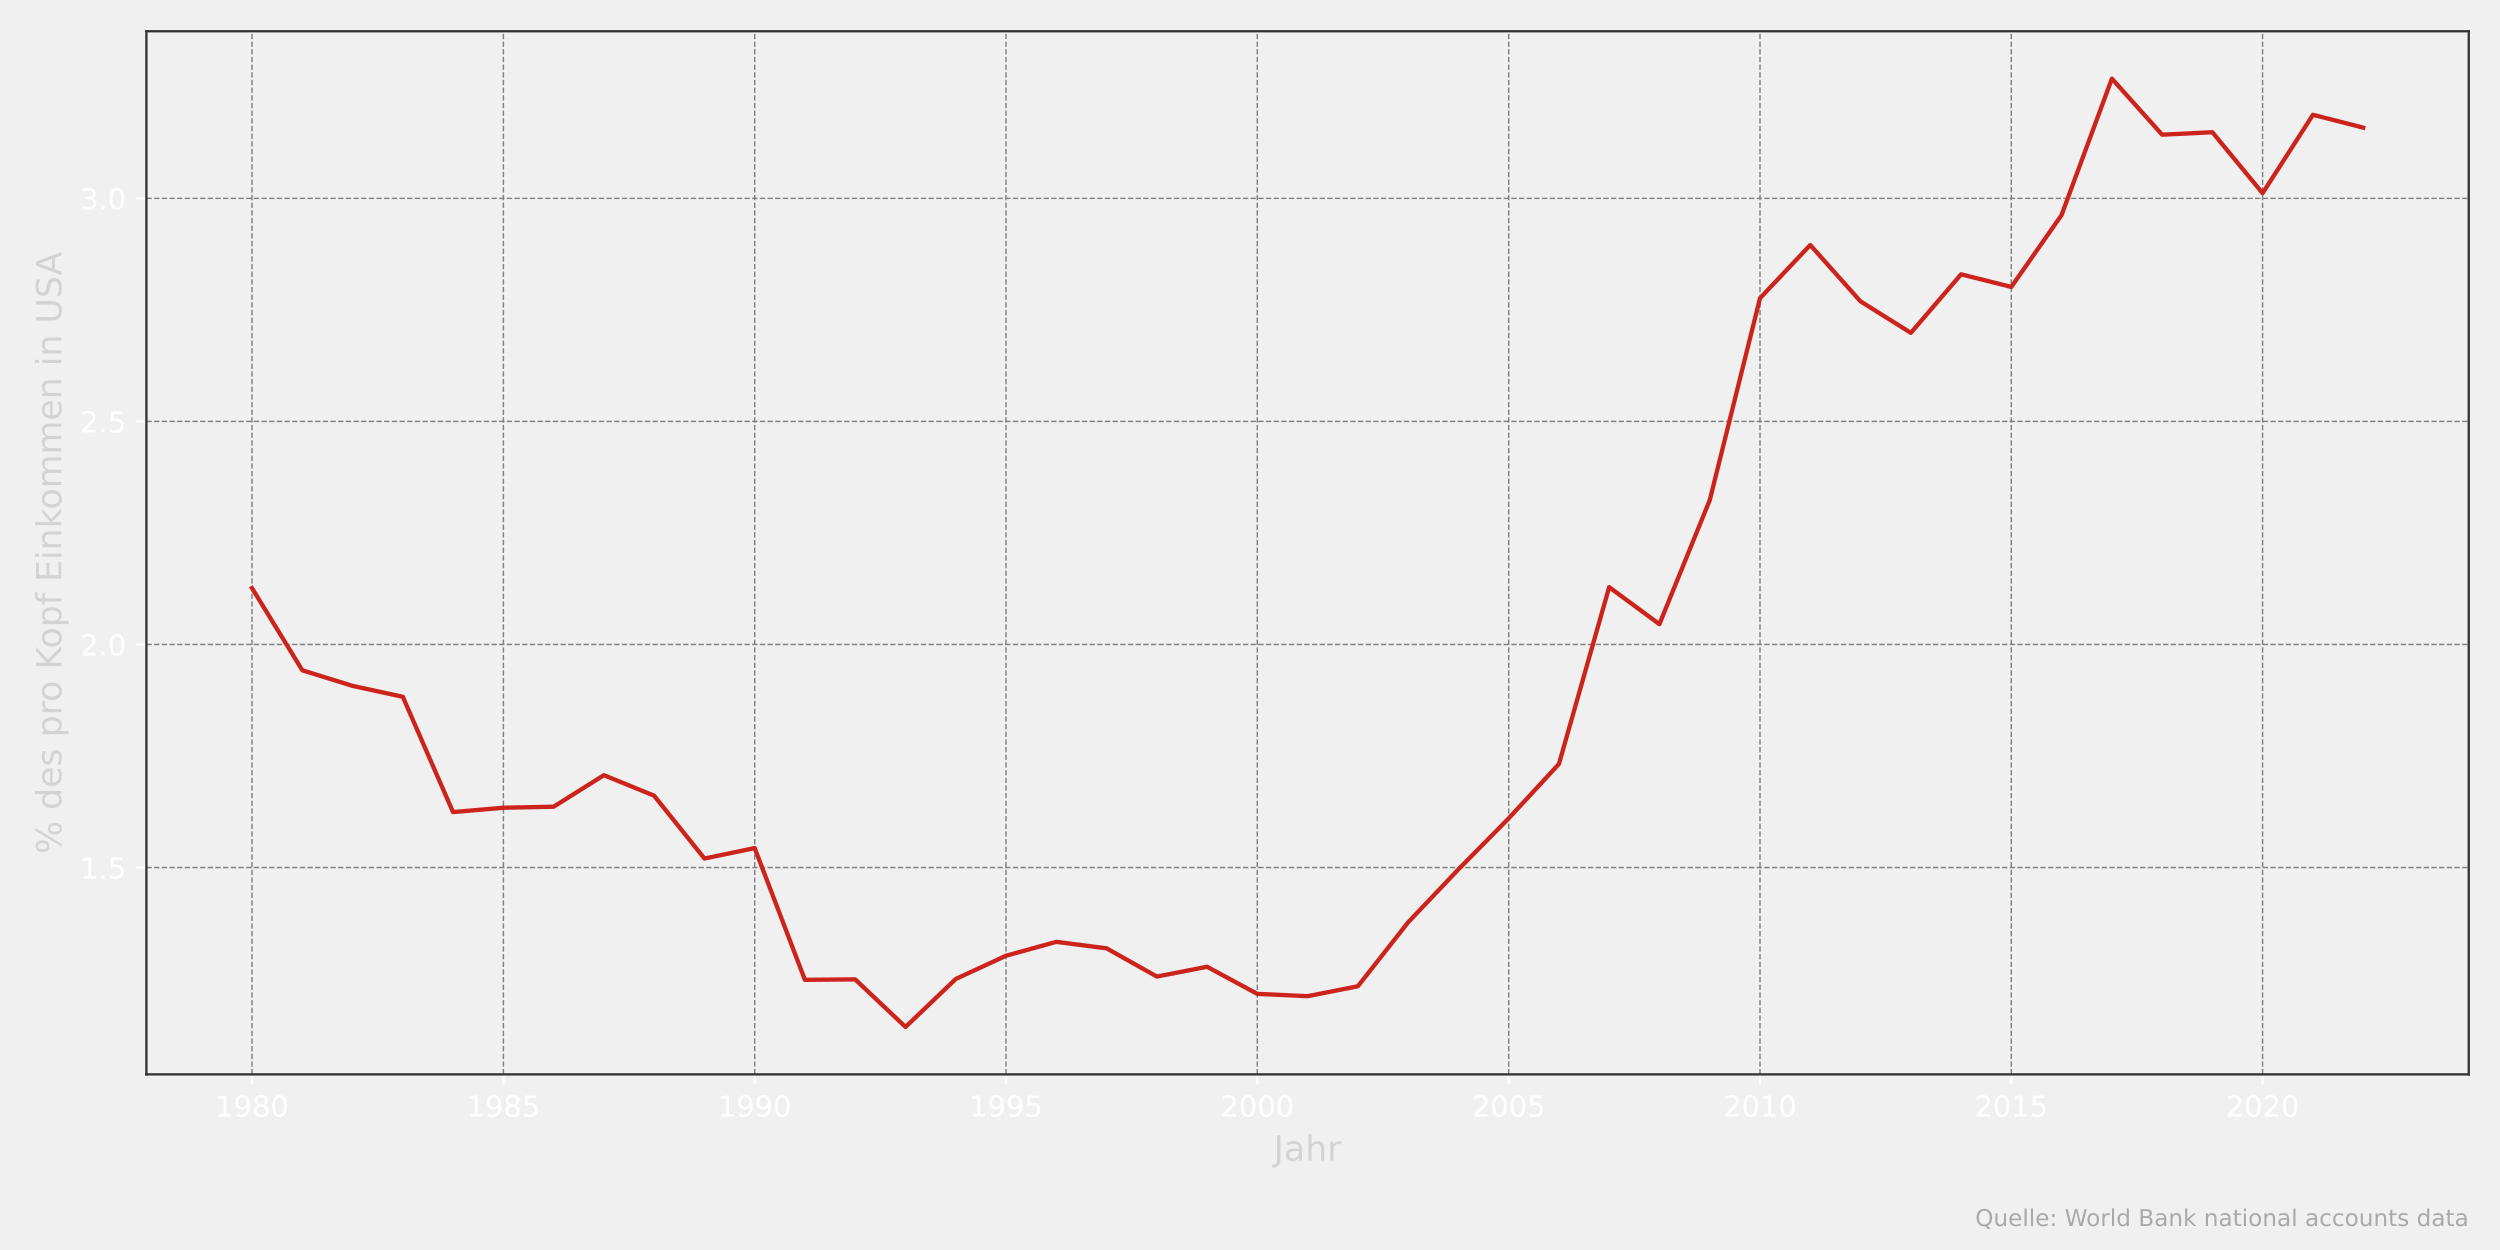
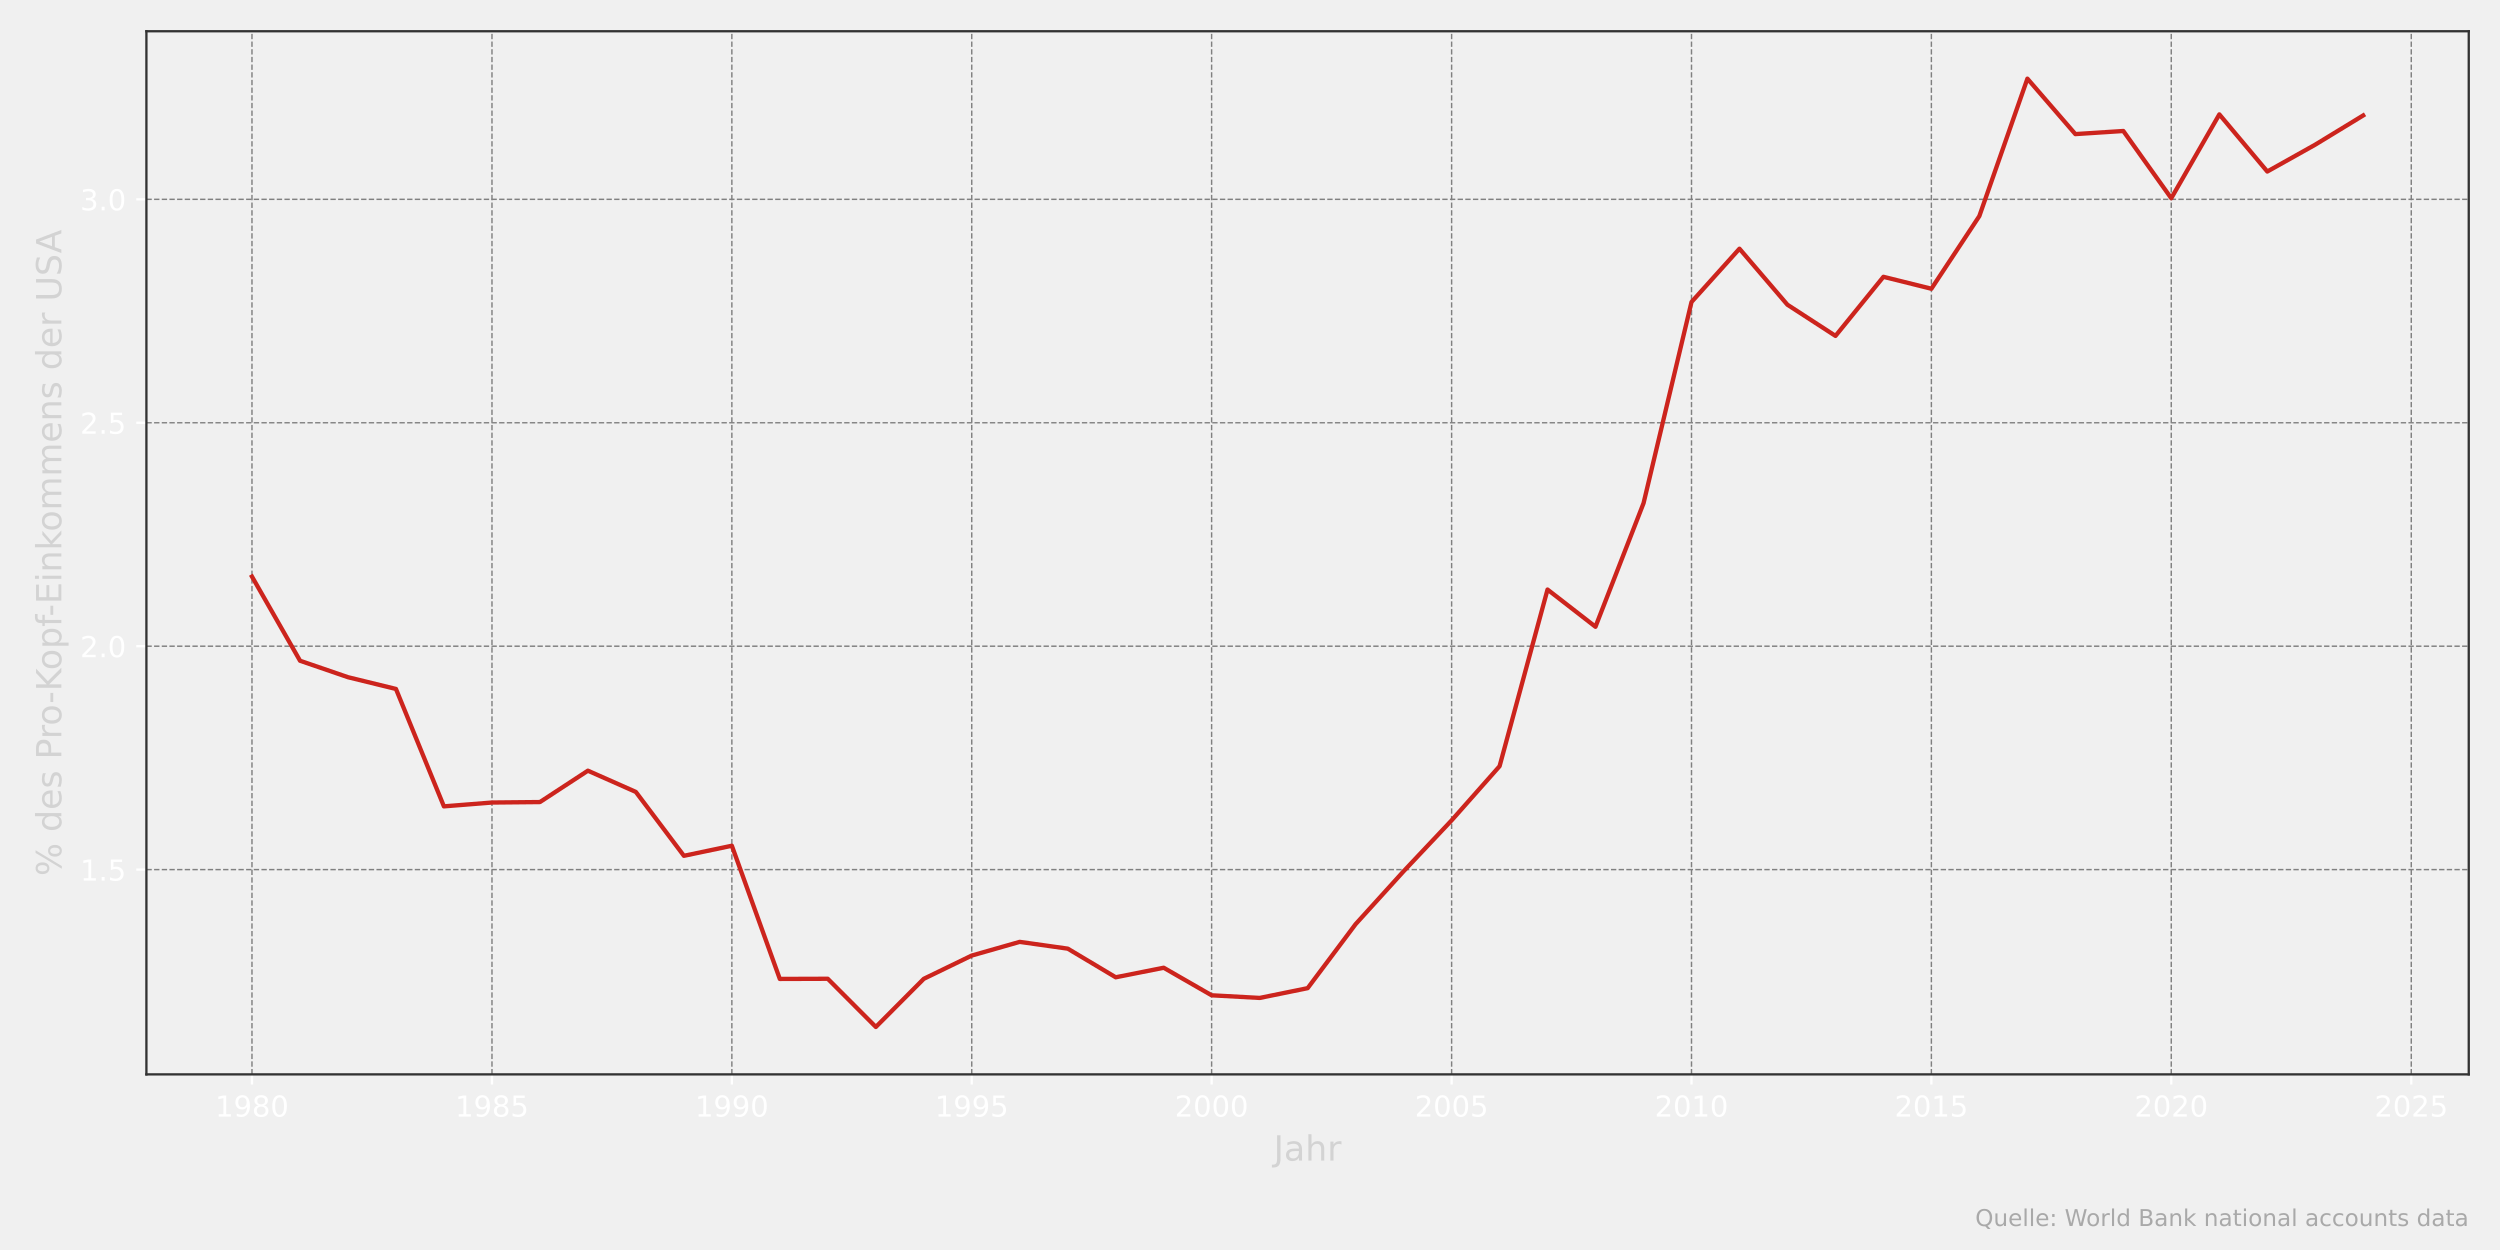
<svg xmlns="http://www.w3.org/2000/svg" xmlns:xlink="http://www.w3.org/1999/xlink" width="864pt" height="432pt" viewBox="0 0 864 432" version="1.1">
  <defs>
    <style type="text/css">*{stroke-linejoin: round; stroke-linecap: butt}</style>
  </defs>
  <g id="figure_1">
    <g id="patch_1">
      <path d="M 0 432  L 864 432  L 864 0  L 0 0  L 0 432  z " style="fill: none" />
    </g>
    <g id="axes_1">
      <g id="patch_2">
        <path d="M 50.6 371.304  L 853.2 371.304  L 853.2 10.8  L 50.6 10.8  L 50.6 371.304  z " style="fill: none" />
      </g>
      <g id="matplotlib.axis_1">
        <g id="xtick_1">
          <g id="line2d_1">
-             <path d="M 87.082 371.304  L 87.082 10.8  " clip-path="url(#p77d472eb0c)" style="fill: none; stroke-dasharray: 1.85,0.8; stroke-dashoffset: 0; stroke: #808080; stroke-width: 0.5" />
+             <path d="M 87.082 371.304  L 87.082 10.8  " clip-path="url(#p03e4d6e747)" style="fill: none; stroke-dasharray: 1.85,0.8; stroke-dashoffset: 0; stroke: #808080; stroke-width: 0.5" />
          </g>
          <g id="line2d_2">
            <defs>
-               <path id="m24623e777d" d="M 0 0  L 0 3.5  " style="stroke: #ffffff; stroke-width: 0.8" />
+               <path id="mf14f3e3363" d="M 0 0  L 0 3.5  " style="stroke: #ffffff; stroke-width: 0.8" />
            </defs>
            <g>
-               <use xlink:href="#m24623e777d" x="87.082" y="371.304" style="fill: #ffffff; stroke: #ffffff; stroke-width: 0.8" />
+               <use xlink:href="#mf14f3e3363" x="87.082" y="371.304" style="fill: #ffffff; stroke: #ffffff; stroke-width: 0.8" />
            </g>
          </g>
          <g id="text_1">
            <g style="fill: #ffffff" transform="translate(74.35682 385.9024) scale(0.1 -0.1)">
              <defs>
                <path id="DejaVuSans-31" d="M 794 531  L 1825 531  L 1825 4091  L 703 3866  L 703 4441  L 1819 4666  L 2450 4666  L 2450 531  L 3481 531  L 3481 0  L 794 0  L 794 531  z " transform="scale(0.015625)" />
                <path id="DejaVuSans-39" d="M 703 97  L 703 672  Q 941 559 1184 500  Q 1428 441 1663 441  Q 2288 441 2617 861  Q 2947 1281 2994 2138  Q 2813 1869 2534 1725  Q 2256 1581 1919 1581  Q 1219 1581 811 2004  Q 403 2428 403 3163  Q 403 3881 828 4315  Q 1253 4750 1959 4750  Q 2769 4750 3195 4129  Q 3622 3509 3622 2328  Q 3622 1225 3098 567  Q 2575 -91 1691 -91  Q 1453 -91 1209 -44  Q 966 3 703 97  z M 1959 2075  Q 2384 2075 2632 2365  Q 2881 2656 2881 3163  Q 2881 3666 2632 3958  Q 2384 4250 1959 4250  Q 1534 4250 1286 3958  Q 1038 3666 1038 3163  Q 1038 2656 1286 2365  Q 1534 2075 1959 2075  z " transform="scale(0.015625)" />
                <path id="DejaVuSans-38" d="M 2034 2216  Q 1584 2216 1326 1975  Q 1069 1734 1069 1313  Q 1069 891 1326 650  Q 1584 409 2034 409  Q 2484 409 2743 651  Q 3003 894 3003 1313  Q 3003 1734 2745 1975  Q 2488 2216 2034 2216  z M 1403 2484  Q 997 2584 770 2862  Q 544 3141 544 3541  Q 544 4100 942 4425  Q 1341 4750 2034 4750  Q 2731 4750 3128 4425  Q 3525 4100 3525 3541  Q 3525 3141 3298 2862  Q 3072 2584 2669 2484  Q 3125 2378 3379 2068  Q 3634 1759 3634 1313  Q 3634 634 3220 271  Q 2806 -91 2034 -91  Q 1263 -91 848 271  Q 434 634 434 1313  Q 434 1759 690 2068  Q 947 2378 1403 2484  z M 1172 3481  Q 1172 3119 1398 2916  Q 1625 2713 2034 2713  Q 2441 2713 2670 2916  Q 2900 3119 2900 3481  Q 2900 3844 2670 4047  Q 2441 4250 2034 4250  Q 1625 4250 1398 4047  Q 1172 3844 1172 3481  z " transform="scale(0.015625)" />
                <path id="DejaVuSans-30" d="M 2034 4250  Q 1547 4250 1301 3770  Q 1056 3291 1056 2328  Q 1056 1369 1301 889  Q 1547 409 2034 409  Q 2525 409 2770 889  Q 3016 1369 3016 2328  Q 3016 3291 2770 3770  Q 2525 4250 2034 4250  z M 2034 4750  Q 2819 4750 3233 4129  Q 3647 3509 3647 2328  Q 3647 1150 3233 529  Q 2819 -91 2034 -91  Q 1250 -91 836 529  Q 422 1150 422 2328  Q 422 3509 836 4129  Q 1250 4750 2034 4750  z " transform="scale(0.015625)" />
              </defs>
              <use xlink:href="#DejaVuSans-31" />
              <use xlink:href="#DejaVuSans-39" x="63.623" />
              <use xlink:href="#DejaVuSans-38" x="127.246" />
              <use xlink:href="#DejaVuSans-30" x="190.869" />
            </g>
          </g>
        </g>
        <g id="xtick_2">
          <g id="line2d_3">
-             <path d="M 173.976 371.304  L 173.976 10.8  " clip-path="url(#p77d472eb0c)" style="fill: none; stroke-dasharray: 1.85,0.8; stroke-dashoffset: 0; stroke: #808080; stroke-width: 0.5" />
+             <path d="M 170.029 371.304  L 170.029 10.8  " clip-path="url(#p03e4d6e747)" style="fill: none; stroke-dasharray: 1.85,0.8; stroke-dashoffset: 0; stroke: #808080; stroke-width: 0.5" />
          </g>
          <g id="line2d_4">
            <g>
-               <use xlink:href="#m24623e777d" x="173.976" y="371.304" style="fill: #ffffff; stroke: #ffffff; stroke-width: 0.8" />
+               <use xlink:href="#mf14f3e3363" x="170.029" y="371.304" style="fill: #ffffff; stroke: #ffffff; stroke-width: 0.8" />
            </g>
          </g>
          <g id="text_2">
-             <g style="fill: #ffffff" transform="translate(161.2511 385.9024) scale(0.1 -0.1)">
+             <g style="fill: #ffffff" transform="translate(157.3041 385.9024) scale(0.1 -0.1)">
              <defs>
                <path id="DejaVuSans-35" d="M 691 4666  L 3169 4666  L 3169 4134  L 1269 4134  L 1269 2991  Q 1406 3038 1543 3061  Q 1681 3084 1819 3084  Q 2600 3084 3056 2656  Q 3513 2228 3513 1497  Q 3513 744 3044 326  Q 2575 -91 1722 -91  Q 1428 -91 1123 -41  Q 819 9 494 109  L 494 744  Q 775 591 1075 516  Q 1375 441 1709 441  Q 2250 441 2565 725  Q 2881 1009 2881 1497  Q 2881 1984 2565 2268  Q 2250 2553 1709 2553  Q 1456 2553 1204 2497  Q 953 2441 691 2322  L 691 4666  z " transform="scale(0.015625)" />
              </defs>
              <use xlink:href="#DejaVuSans-31" />
              <use xlink:href="#DejaVuSans-39" x="63.623" />
              <use xlink:href="#DejaVuSans-38" x="127.246" />
              <use xlink:href="#DejaVuSans-35" x="190.869" />
            </g>
          </g>
        </g>
        <g id="xtick_3">
          <g id="line2d_5">
-             <path d="M 260.823 371.304  L 260.823 10.8  " clip-path="url(#p77d472eb0c)" style="fill: none; stroke-dasharray: 1.85,0.8; stroke-dashoffset: 0; stroke: #808080; stroke-width: 0.5" />
+             <path d="M 252.931 371.304  L 252.931 10.8  " clip-path="url(#p03e4d6e747)" style="fill: none; stroke-dasharray: 1.85,0.8; stroke-dashoffset: 0; stroke: #808080; stroke-width: 0.5" />
          </g>
          <g id="line2d_6">
            <g>
-               <use xlink:href="#m24623e777d" x="260.823" y="371.304" style="fill: #ffffff; stroke: #ffffff; stroke-width: 0.8" />
+               <use xlink:href="#mf14f3e3363" x="252.931" y="371.304" style="fill: #ffffff; stroke: #ffffff; stroke-width: 0.8" />
            </g>
          </g>
          <g id="text_3">
-             <g style="fill: #ffffff" transform="translate(248.0979 385.9024) scale(0.1 -0.1)">
+             <g style="fill: #ffffff" transform="translate(240.206 385.9024) scale(0.1 -0.1)">
              <use xlink:href="#DejaVuSans-31" />
              <use xlink:href="#DejaVuSans-39" x="63.623" />
              <use xlink:href="#DejaVuSans-39" x="127.246" />
              <use xlink:href="#DejaVuSans-30" x="190.869" />
            </g>
          </g>
        </g>
        <g id="xtick_4">
          <g id="line2d_7">
-             <path d="M 347.67 371.304  L 347.67 10.8  " clip-path="url(#p77d472eb0c)" style="fill: none; stroke-dasharray: 1.85,0.8; stroke-dashoffset: 0; stroke: #808080; stroke-width: 0.5" />
+             <path d="M 335.833 371.304  L 335.833 10.8  " clip-path="url(#p03e4d6e747)" style="fill: none; stroke-dasharray: 1.85,0.8; stroke-dashoffset: 0; stroke: #808080; stroke-width: 0.5" />
          </g>
          <g id="line2d_8">
            <g>
-               <use xlink:href="#m24623e777d" x="347.67" y="371.304" style="fill: #ffffff; stroke: #ffffff; stroke-width: 0.8" />
+               <use xlink:href="#mf14f3e3363" x="335.833" y="371.304" style="fill: #ffffff; stroke: #ffffff; stroke-width: 0.8" />
            </g>
          </g>
          <g id="text_4">
-             <g style="fill: #ffffff" transform="translate(334.9446 385.9024) scale(0.1 -0.1)">
+             <g style="fill: #ffffff" transform="translate(323.1078 385.9024) scale(0.1 -0.1)">
              <use xlink:href="#DejaVuSans-31" />
              <use xlink:href="#DejaVuSans-39" x="63.623" />
              <use xlink:href="#DejaVuSans-39" x="127.246" />
              <use xlink:href="#DejaVuSans-35" x="190.869" />
            </g>
          </g>
        </g>
        <g id="xtick_5">
          <g id="line2d_9">
-             <path d="M 434.516 371.304  L 434.516 10.8  " clip-path="url(#p77d472eb0c)" style="fill: none; stroke-dasharray: 1.85,0.8; stroke-dashoffset: 0; stroke: #808080; stroke-width: 0.5" />
+             <path d="M 418.735 371.304  L 418.735 10.8  " clip-path="url(#p03e4d6e747)" style="fill: none; stroke-dasharray: 1.85,0.8; stroke-dashoffset: 0; stroke: #808080; stroke-width: 0.5" />
          </g>
          <g id="line2d_10">
            <g>
-               <use xlink:href="#m24623e777d" x="434.516" y="371.304" style="fill: #ffffff; stroke: #ffffff; stroke-width: 0.8" />
+               <use xlink:href="#mf14f3e3363" x="418.735" y="371.304" style="fill: #ffffff; stroke: #ffffff; stroke-width: 0.8" />
            </g>
          </g>
          <g id="text_5">
-             <g style="fill: #ffffff" transform="translate(421.7914 385.9024) scale(0.1 -0.1)">
+             <g style="fill: #ffffff" transform="translate(406.0097 385.9024) scale(0.1 -0.1)">
              <defs>
                <path id="DejaVuSans-32" d="M 1228 531  L 3431 531  L 3431 0  L 469 0  L 469 531  Q 828 903 1448 1529  Q 2069 2156 2228 2338  Q 2531 2678 2651 2914  Q 2772 3150 2772 3378  Q 2772 3750 2511 3984  Q 2250 4219 1831 4219  Q 1534 4219 1204 4116  Q 875 4013 500 3803  L 500 4441  Q 881 4594 1212 4672  Q 1544 4750 1819 4750  Q 2544 4750 2975 4387  Q 3406 4025 3406 3419  Q 3406 3131 3298 2873  Q 3191 2616 2906 2266  Q 2828 2175 2409 1742  Q 1991 1309 1228 531  z " transform="scale(0.015625)" />
              </defs>
              <use xlink:href="#DejaVuSans-32" />
              <use xlink:href="#DejaVuSans-30" x="63.623" />
              <use xlink:href="#DejaVuSans-30" x="127.246" />
              <use xlink:href="#DejaVuSans-30" x="190.869" />
            </g>
          </g>
        </g>
        <g id="xtick_6">
          <g id="line2d_11">
-             <path d="M 521.411 371.304  L 521.411 10.8  " clip-path="url(#p77d472eb0c)" style="fill: none; stroke-dasharray: 1.85,0.8; stroke-dashoffset: 0; stroke: #808080; stroke-width: 0.5" />
+             <path d="M 501.682 371.304  L 501.682 10.8  " clip-path="url(#p03e4d6e747)" style="fill: none; stroke-dasharray: 1.85,0.8; stroke-dashoffset: 0; stroke: #808080; stroke-width: 0.5" />
          </g>
          <g id="line2d_12">
            <g>
-               <use xlink:href="#m24623e777d" x="521.411" y="371.304" style="fill: #ffffff; stroke: #ffffff; stroke-width: 0.8" />
+               <use xlink:href="#mf14f3e3363" x="501.682" y="371.304" style="fill: #ffffff; stroke: #ffffff; stroke-width: 0.8" />
            </g>
          </g>
          <g id="text_6">
-             <g style="fill: #ffffff" transform="translate(508.6857 385.9024) scale(0.1 -0.1)">
+             <g style="fill: #ffffff" transform="translate(488.957 385.9024) scale(0.1 -0.1)">
              <use xlink:href="#DejaVuSans-32" />
              <use xlink:href="#DejaVuSans-30" x="63.623" />
              <use xlink:href="#DejaVuSans-30" x="127.246" />
              <use xlink:href="#DejaVuSans-35" x="190.869" />
            </g>
          </g>
        </g>
        <g id="xtick_7">
          <g id="line2d_13">
-             <path d="M 608.257 371.304  L 608.257 10.8  " clip-path="url(#p77d472eb0c)" style="fill: none; stroke-dasharray: 1.85,0.8; stroke-dashoffset: 0; stroke: #808080; stroke-width: 0.5" />
+             <path d="M 584.584 371.304  L 584.584 10.8  " clip-path="url(#p03e4d6e747)" style="fill: none; stroke-dasharray: 1.85,0.8; stroke-dashoffset: 0; stroke: #808080; stroke-width: 0.5" />
          </g>
          <g id="line2d_14">
            <g>
-               <use xlink:href="#m24623e777d" x="608.257" y="371.304" style="fill: #ffffff; stroke: #ffffff; stroke-width: 0.8" />
+               <use xlink:href="#mf14f3e3363" x="584.584" y="371.304" style="fill: #ffffff; stroke: #ffffff; stroke-width: 0.8" />
            </g>
          </g>
          <g id="text_7">
-             <g style="fill: #ffffff" transform="translate(595.5324 385.9024) scale(0.1 -0.1)">
+             <g style="fill: #ffffff" transform="translate(571.8589 385.9024) scale(0.1 -0.1)">
              <use xlink:href="#DejaVuSans-32" />
              <use xlink:href="#DejaVuSans-30" x="63.623" />
              <use xlink:href="#DejaVuSans-31" x="127.246" />
              <use xlink:href="#DejaVuSans-30" x="190.869" />
            </g>
          </g>
        </g>
        <g id="xtick_8">
          <g id="line2d_15">
-             <path d="M 695.104 371.304  L 695.104 10.8  " clip-path="url(#p77d472eb0c)" style="fill: none; stroke-dasharray: 1.85,0.8; stroke-dashoffset: 0; stroke: #808080; stroke-width: 0.5" />
+             <path d="M 667.486 371.304  L 667.486 10.8  " clip-path="url(#p03e4d6e747)" style="fill: none; stroke-dasharray: 1.85,0.8; stroke-dashoffset: 0; stroke: #808080; stroke-width: 0.5" />
          </g>
          <g id="line2d_16">
            <g>
-               <use xlink:href="#m24623e777d" x="695.104" y="371.304" style="fill: #ffffff; stroke: #ffffff; stroke-width: 0.8" />
+               <use xlink:href="#mf14f3e3363" x="667.486" y="371.304" style="fill: #ffffff; stroke: #ffffff; stroke-width: 0.8" />
            </g>
          </g>
          <g id="text_8">
-             <g style="fill: #ffffff" transform="translate(682.3792 385.9024) scale(0.1 -0.1)">
+             <g style="fill: #ffffff" transform="translate(654.7607 385.9024) scale(0.1 -0.1)">
              <use xlink:href="#DejaVuSans-32" />
              <use xlink:href="#DejaVuSans-30" x="63.623" />
              <use xlink:href="#DejaVuSans-31" x="127.246" />
              <use xlink:href="#DejaVuSans-35" x="190.869" />
            </g>
          </g>
        </g>
        <g id="xtick_9">
          <g id="line2d_17">
-             <path d="M 781.951 371.304  L 781.951 10.8  " clip-path="url(#p77d472eb0c)" style="fill: none; stroke-dasharray: 1.85,0.8; stroke-dashoffset: 0; stroke: #808080; stroke-width: 0.5" />
+             <path d="M 750.388 371.304  L 750.388 10.8  " clip-path="url(#p03e4d6e747)" style="fill: none; stroke-dasharray: 1.85,0.8; stroke-dashoffset: 0; stroke: #808080; stroke-width: 0.5" />
          </g>
          <g id="line2d_18">
            <g>
-               <use xlink:href="#m24623e777d" x="781.951" y="371.304" style="fill: #ffffff; stroke: #ffffff; stroke-width: 0.8" />
+               <use xlink:href="#mf14f3e3363" x="750.388" y="371.304" style="fill: #ffffff; stroke: #ffffff; stroke-width: 0.8" />
            </g>
          </g>
          <g id="text_9">
-             <g style="fill: #ffffff" transform="translate(769.2259 385.9024) scale(0.1 -0.1)">
+             <g style="fill: #ffffff" transform="translate(737.6626 385.9024) scale(0.1 -0.1)">
              <use xlink:href="#DejaVuSans-32" />
              <use xlink:href="#DejaVuSans-30" x="63.623" />
              <use xlink:href="#DejaVuSans-32" x="127.246" />
              <use xlink:href="#DejaVuSans-30" x="190.869" />
            </g>
          </g>
        </g>
-         <g id="text_10">
+         <g id="xtick_10">
+           <g id="line2d_19">
+             <path d="M 833.335 371.304  L 833.335 10.8  " clip-path="url(#p03e4d6e747)" style="fill: none; stroke-dasharray: 1.85,0.8; stroke-dashoffset: 0; stroke: #808080; stroke-width: 0.5" />
+           </g>
+           <g id="line2d_20">
+             <g>
+               <use xlink:href="#mf14f3e3363" x="833.335" y="371.304" style="fill: #ffffff; stroke: #ffffff; stroke-width: 0.8" />
+             </g>
+           </g>
+           <g id="text_10">
+             <g style="fill: #ffffff" transform="translate(820.6099 385.9024) scale(0.1 -0.1)">
+               <use xlink:href="#DejaVuSans-32" />
+               <use xlink:href="#DejaVuSans-30" x="63.623" />
+               <use xlink:href="#DejaVuSans-32" x="127.246" />
+               <use xlink:href="#DejaVuSans-35" x="190.869" />
+             </g>
+           </g>
+         </g>
+         <g id="text_11">
          <g style="fill: #d3d3d3" transform="translate(440.1841 401.1003) scale(0.12 -0.12)">
            <defs>
              <path id="DejaVuSans-4a" d="M 628 4666  L 1259 4666  L 1259 325  Q 1259 -519 939 -900  Q 619 -1281 -91 -1281  L -331 -1281  L -331 -750  L -134 -750  Q 284 -750 456 -515  Q 628 -281 628 325  L 628 4666  z " transform="scale(0.015625)" />
              <path id="DejaVuSans-61" d="M 2194 1759  Q 1497 1759 1228 1600  Q 959 1441 959 1056  Q 959 750 1161 570  Q 1363 391 1709 391  Q 2188 391 2477 730  Q 2766 1069 2766 1631  L 2766 1759  L 2194 1759  z M 3341 1997  L 3341 0  L 2766 0  L 2766 531  Q 2569 213 2275 61  Q 1981 -91 1556 -91  Q 1019 -91 701 211  Q 384 513 384 1019  Q 384 1609 779 1909  Q 1175 2209 1959 2209  L 2766 2209  L 2766 2266  Q 2766 2663 2505 2880  Q 2244 3097 1772 3097  Q 1472 3097 1187 3025  Q 903 2953 641 2809  L 641 3341  Q 956 3463 1253 3523  Q 1550 3584 1831 3584  Q 2591 3584 2966 3190  Q 3341 2797 3341 1997  z " transform="scale(0.015625)" />
              <path id="DejaVuSans-68" d="M 3513 2113  L 3513 0  L 2938 0  L 2938 2094  Q 2938 2591 2744 2837  Q 2550 3084 2163 3084  Q 1697 3084 1428 2787  Q 1159 2491 1159 1978  L 1159 0  L 581 0  L 581 4863  L 1159 4863  L 1159 2956  Q 1366 3272 1645 3428  Q 1925 3584 2291 3584  Q 2894 3584 3203 3211  Q 3513 2838 3513 2113  z " transform="scale(0.015625)" />
              <path id="DejaVuSans-72" d="M 2631 2963  Q 2534 3019 2420 3045  Q 2306 3072 2169 3072  Q 1681 3072 1420 2755  Q 1159 2438 1159 1844  L 1159 0  L 581 0  L 581 3500  L 1159 3500  L 1159 2956  Q 1341 3275 1631 3429  Q 1922 3584 2338 3584  Q 2397 3584 2469 3576  Q 2541 3569 2628 3553  L 2631 2963  z " transform="scale(0.015625)" />
            </defs>
            <use xlink:href="#DejaVuSans-4a" />
            <use xlink:href="#DejaVuSans-61" x="29.492" />
            <use xlink:href="#DejaVuSans-68" x="90.771" />
            <use xlink:href="#DejaVuSans-72" x="154.15" />
          </g>
        </g>
      </g>
      <g id="matplotlib.axis_2">
        <g id="ytick_1">
-           <g id="line2d_19">
-             <path d="M 50.6 299.815  L 853.2 299.815  " clip-path="url(#p77d472eb0c)" style="fill: none; stroke-dasharray: 1.85,0.8; stroke-dashoffset: 0; stroke: #808080; stroke-width: 0.5" />
-           </g>
-           <g id="line2d_20">
+           <g id="line2d_21">
+             <path d="M 50.6 300.534  L 853.2 300.534  " clip-path="url(#p03e4d6e747)" style="fill: none; stroke-dasharray: 1.85,0.8; stroke-dashoffset: 0; stroke: #808080; stroke-width: 0.5" />
+           </g>
+           <g id="line2d_22">
            <defs>
-               <path id="m135a1ad48e" d="M 0 0  L -3.5 0  " style="stroke: #ffffff; stroke-width: 0.8" />
+               <path id="m834d2ebf2c" d="M 0 0  L -3.5 0  " style="stroke: #ffffff; stroke-width: 0.8" />
            </defs>
            <g>
-               <use xlink:href="#m135a1ad48e" x="50.6" y="299.815" style="fill: #ffffff; stroke: #ffffff; stroke-width: 0.8" />
-             </g>
-           </g>
-           <g id="text_11">
-             <g style="fill: #ffffff" transform="translate(27.69687 303.6143) scale(0.1 -0.1)">
+               <use xlink:href="#m834d2ebf2c" x="50.6" y="300.534" style="fill: #ffffff; stroke: #ffffff; stroke-width: 0.8" />
+             </g>
+           </g>
+           <g id="text_12">
+             <g style="fill: #ffffff" transform="translate(27.69687 304.3337) scale(0.1 -0.1)">
              <defs>
                <path id="DejaVuSans-2e" d="M 684 794  L 1344 794  L 1344 0  L 684 0  L 684 794  z " transform="scale(0.015625)" />
              </defs>
              <use xlink:href="#DejaVuSans-31" />
              <use xlink:href="#DejaVuSans-2e" x="63.623" />
              <use xlink:href="#DejaVuSans-35" x="95.41" />
            </g>
          </g>
        </g>
        <g id="ytick_2">
-           <g id="line2d_21">
-             <path d="M 50.6 222.728  L 853.2 222.728  " clip-path="url(#p77d472eb0c)" style="fill: none; stroke-dasharray: 1.85,0.8; stroke-dashoffset: 0; stroke: #808080; stroke-width: 0.5" />
-           </g>
-           <g id="line2d_22">
-             <g>
-               <use xlink:href="#m135a1ad48e" x="50.6" y="222.728" style="fill: #ffffff; stroke: #ffffff; stroke-width: 0.8" />
-             </g>
-           </g>
-           <g id="text_12">
-             <g style="fill: #ffffff" transform="translate(27.69687 226.5269) scale(0.1 -0.1)">
+           <g id="line2d_23">
+             <path d="M 50.6 223.32  L 853.2 223.32  " clip-path="url(#p03e4d6e747)" style="fill: none; stroke-dasharray: 1.85,0.8; stroke-dashoffset: 0; stroke: #808080; stroke-width: 0.5" />
+           </g>
+           <g id="line2d_24">
+             <g>
+               <use xlink:href="#m834d2ebf2c" x="50.6" y="223.32" style="fill: #ffffff; stroke: #ffffff; stroke-width: 0.8" />
+             </g>
+           </g>
+           <g id="text_13">
+             <g style="fill: #ffffff" transform="translate(27.69687 227.1195) scale(0.1 -0.1)">
              <use xlink:href="#DejaVuSans-32" />
              <use xlink:href="#DejaVuSans-2e" x="63.623" />
              <use xlink:href="#DejaVuSans-30" x="95.41" />
            </g>
          </g>
        </g>
        <g id="ytick_3">
-           <g id="line2d_23">
-             <path d="M 50.6 145.64  L 853.2 145.64  " clip-path="url(#p77d472eb0c)" style="fill: none; stroke-dasharray: 1.85,0.8; stroke-dashoffset: 0; stroke: #808080; stroke-width: 0.5" />
-           </g>
-           <g id="line2d_24">
-             <g>
-               <use xlink:href="#m135a1ad48e" x="50.6" y="145.64" style="fill: #ffffff; stroke: #ffffff; stroke-width: 0.8" />
-             </g>
-           </g>
-           <g id="text_13">
-             <g style="fill: #ffffff" transform="translate(27.69687 149.4395) scale(0.1 -0.1)">
+           <g id="line2d_25">
+             <path d="M 50.6 146.106  L 853.2 146.106  " clip-path="url(#p03e4d6e747)" style="fill: none; stroke-dasharray: 1.85,0.8; stroke-dashoffset: 0; stroke: #808080; stroke-width: 0.5" />
+           </g>
+           <g id="line2d_26">
+             <g>
+               <use xlink:href="#m834d2ebf2c" x="50.6" y="146.106" style="fill: #ffffff; stroke: #ffffff; stroke-width: 0.8" />
+             </g>
+           </g>
+           <g id="text_14">
+             <g style="fill: #ffffff" transform="translate(27.69687 149.9052) scale(0.1 -0.1)">
              <use xlink:href="#DejaVuSans-32" />
              <use xlink:href="#DejaVuSans-2e" x="63.623" />
              <use xlink:href="#DejaVuSans-35" x="95.41" />
            </g>
          </g>
        </g>
        <g id="ytick_4">
-           <g id="line2d_25">
-             <path d="M 50.6 68.553  L 853.2 68.553  " clip-path="url(#p77d472eb0c)" style="fill: none; stroke-dasharray: 1.85,0.8; stroke-dashoffset: 0; stroke: #808080; stroke-width: 0.5" />
-           </g>
-           <g id="line2d_26">
-             <g>
-               <use xlink:href="#m135a1ad48e" x="50.6" y="68.553" style="fill: #ffffff; stroke: #ffffff; stroke-width: 0.8" />
-             </g>
-           </g>
-           <g id="text_14">
-             <g style="fill: #ffffff" transform="translate(27.69687 72.35208) scale(0.1 -0.1)">
+           <g id="line2d_27">
+             <path d="M 50.6 68.892  L 853.2 68.892  " clip-path="url(#p03e4d6e747)" style="fill: none; stroke-dasharray: 1.85,0.8; stroke-dashoffset: 0; stroke: #808080; stroke-width: 0.5" />
+           </g>
+           <g id="line2d_28">
+             <g>
+               <use xlink:href="#m834d2ebf2c" x="50.6" y="68.892" style="fill: #ffffff; stroke: #ffffff; stroke-width: 0.8" />
+             </g>
+           </g>
+           <g id="text_15">
+             <g style="fill: #ffffff" transform="translate(27.69687 72.69101) scale(0.1 -0.1)">
              <defs>
                <path id="DejaVuSans-33" d="M 2597 2516  Q 3050 2419 3304 2112  Q 3559 1806 3559 1356  Q 3559 666 3084 287  Q 2609 -91 1734 -91  Q 1441 -91 1130 -33  Q 819 25 488 141  L 488 750  Q 750 597 1062 519  Q 1375 441 1716 441  Q 2309 441 2620 675  Q 2931 909 2931 1356  Q 2931 1769 2642 2001  Q 2353 2234 1838 2234  L 1294 2234  L 1294 2753  L 1863 2753  Q 2328 2753 2575 2939  Q 2822 3125 2822 3475  Q 2822 3834 2567 4026  Q 2313 4219 1838 4219  Q 1578 4219 1281 4162  Q 984 4106 628 3988  L 628 4550  Q 988 4650 1302 4700  Q 1616 4750 1894 4750  Q 2613 4750 3031 4423  Q 3450 4097 3450 3541  Q 3450 3153 3228 2886  Q 3006 2619 2597 2516  z " transform="scale(0.015625)" />
              </defs>
              <use xlink:href="#DejaVuSans-33" />
              <use xlink:href="#DejaVuSans-2e" x="63.623" />
              <use xlink:href="#DejaVuSans-30" x="95.41" />
            </g>
          </g>
        </g>
-         <g id="text_15">
-           <g style="fill: #d3d3d3" transform="translate(21.20125 295.1182) rotate(-90) scale(0.12 -0.12)">
+         <g id="text_16">
+           <g style="fill: #d3d3d3" transform="translate(21.20125 302.7439) rotate(-90) scale(0.12 -0.12)">
            <defs>
              <path id="DejaVuSans-25" d="M 4653 2053  Q 4381 2053 4226 1822  Q 4072 1591 4072 1178  Q 4072 772 4226 539  Q 4381 306 4653 306  Q 4919 306 5073 539  Q 5228 772 5228 1178  Q 5228 1588 5073 1820  Q 4919 2053 4653 2053  z M 4653 2450  Q 5147 2450 5437 2106  Q 5728 1763 5728 1178  Q 5728 594 5436 251  Q 5144 -91 4653 -91  Q 4153 -91 3862 251  Q 3572 594 3572 1178  Q 3572 1766 3864 2108  Q 4156 2450 4653 2450  z M 1428 4353  Q 1159 4353 1004 4120  Q 850 3888 850 3481  Q 850 3069 1003 2837  Q 1156 2606 1428 2606  Q 1700 2606 1854 2837  Q 2009 3069 2009 3481  Q 2009 3884 1853 4118  Q 1697 4353 1428 4353  z M 4250 4750  L 4750 4750  L 1831 -91  L 1331 -91  L 4250 4750  z M 1428 4750  Q 1922 4750 2215 4408  Q 2509 4066 2509 3481  Q 2509 2891 2217 2550  Q 1925 2209 1428 2209  Q 931 2209 642 2551  Q 353 2894 353 3481  Q 353 4063 643 4406  Q 934 4750 1428 4750  z " transform="scale(0.015625)" />
              <path id="DejaVuSans-20" transform="scale(0.015625)" />
              <path id="DejaVuSans-64" d="M 2906 2969  L 2906 4863  L 3481 4863  L 3481 0  L 2906 0  L 2906 525  Q 2725 213 2448 61  Q 2172 -91 1784 -91  Q 1150 -91 751 415  Q 353 922 353 1747  Q 353 2572 751 3078  Q 1150 3584 1784 3584  Q 2172 3584 2448 3432  Q 2725 3281 2906 2969  z M 947 1747  Q 947 1113 1208 752  Q 1469 391 1925 391  Q 2381 391 2643 752  Q 2906 1113 2906 1747  Q 2906 2381 2643 2742  Q 2381 3103 1925 3103  Q 1469 3103 1208 2742  Q 947 2381 947 1747  z " transform="scale(0.015625)" />
              <path id="DejaVuSans-65" d="M 3597 1894  L 3597 1613  L 953 1613  Q 991 1019 1311 708  Q 1631 397 2203 397  Q 2534 397 2845 478  Q 3156 559 3463 722  L 3463 178  Q 3153 47 2828 -22  Q 2503 -91 2169 -91  Q 1331 -91 842 396  Q 353 884 353 1716  Q 353 2575 817 3079  Q 1281 3584 2069 3584  Q 2775 3584 3186 3129  Q 3597 2675 3597 1894  z M 3022 2063  Q 3016 2534 2758 2815  Q 2500 3097 2075 3097  Q 1594 3097 1305 2825  Q 1016 2553 972 2059  L 3022 2063  z " transform="scale(0.015625)" />
              <path id="DejaVuSans-73" d="M 2834 3397  L 2834 2853  Q 2591 2978 2328 3040  Q 2066 3103 1784 3103  Q 1356 3103 1142 2972  Q 928 2841 928 2578  Q 928 2378 1081 2264  Q 1234 2150 1697 2047  L 1894 2003  Q 2506 1872 2764 1633  Q 3022 1394 3022 966  Q 3022 478 2636 193  Q 2250 -91 1575 -91  Q 1294 -91 989 -36  Q 684 19 347 128  L 347 722  Q 666 556 975 473  Q 1284 391 1588 391  Q 1994 391 2212 530  Q 2431 669 2431 922  Q 2431 1156 2273 1281  Q 2116 1406 1581 1522  L 1381 1569  Q 847 1681 609 1914  Q 372 2147 372 2553  Q 372 3047 722 3315  Q 1072 3584 1716 3584  Q 2034 3584 2315 3537  Q 2597 3491 2834 3397  z " transform="scale(0.015625)" />
+               <path id="DejaVuSans-50" d="M 1259 4147  L 1259 2394  L 2053 2394  Q 2494 2394 2734 2622  Q 2975 2850 2975 3272  Q 2975 3691 2734 3919  Q 2494 4147 2053 4147  L 1259 4147  z M 628 4666  L 2053 4666  Q 2838 4666 3239 4311  Q 3641 3956 3641 3272  Q 3641 2581 3239 2228  Q 2838 1875 2053 1875  L 1259 1875  L 1259 0  L 628 0  L 628 4666  z " transform="scale(0.015625)" />
+               <path id="DejaVuSans-6f" d="M 1959 3097  Q 1497 3097 1228 2736  Q 959 2375 959 1747  Q 959 1119 1226 758  Q 1494 397 1959 397  Q 2419 397 2687 759  Q 2956 1122 2956 1747  Q 2956 2369 2687 2733  Q 2419 3097 1959 3097  z M 1959 3584  Q 2709 3584 3137 3096  Q 3566 2609 3566 1747  Q 3566 888 3137 398  Q 2709 -91 1959 -91  Q 1206 -91 779 398  Q 353 888 353 1747  Q 353 2609 779 3096  Q 1206 3584 1959 3584  z " transform="scale(0.015625)" />
+               <path id="DejaVuSans-2d" d="M 313 2009  L 1997 2009  L 1997 1497  L 313 1497  L 313 2009  z " transform="scale(0.015625)" />
+               <path id="DejaVuSans-4b" d="M 628 4666  L 1259 4666  L 1259 2694  L 3353 4666  L 4166 4666  L 1850 2491  L 4331 0  L 3500 0  L 1259 2247  L 1259 0  L 628 0  L 628 4666  z " transform="scale(0.015625)" />
              <path id="DejaVuSans-70" d="M 1159 525  L 1159 -1331  L 581 -1331  L 581 3500  L 1159 3500  L 1159 2969  Q 1341 3281 1617 3432  Q 1894 3584 2278 3584  Q 2916 3584 3314 3078  Q 3713 2572 3713 1747  Q 3713 922 3314 415  Q 2916 -91 2278 -91  Q 1894 -91 1617 61  Q 1341 213 1159 525  z M 3116 1747  Q 3116 2381 2855 2742  Q 2594 3103 2138 3103  Q 1681 3103 1420 2742  Q 1159 2381 1159 1747  Q 1159 1113 1420 752  Q 1681 391 2138 391  Q 2594 391 2855 752  Q 3116 1113 3116 1747  z " transform="scale(0.015625)" />
-               <path id="DejaVuSans-6f" d="M 1959 3097  Q 1497 3097 1228 2736  Q 959 2375 959 1747  Q 959 1119 1226 758  Q 1494 397 1959 397  Q 2419 397 2687 759  Q 2956 1122 2956 1747  Q 2956 2369 2687 2733  Q 2419 3097 1959 3097  z M 1959 3584  Q 2709 3584 3137 3096  Q 3566 2609 3566 1747  Q 3566 888 3137 398  Q 2709 -91 1959 -91  Q 1206 -91 779 398  Q 353 888 353 1747  Q 353 2609 779 3096  Q 1206 3584 1959 3584  z " transform="scale(0.015625)" />
-               <path id="DejaVuSans-4b" d="M 628 4666  L 1259 4666  L 1259 2694  L 3353 4666  L 4166 4666  L 1850 2491  L 4331 0  L 3500 0  L 1259 2247  L 1259 0  L 628 0  L 628 4666  z " transform="scale(0.015625)" />
              <path id="DejaVuSans-66" d="M 2375 4863  L 2375 4384  L 1825 4384  Q 1516 4384 1395 4259  Q 1275 4134 1275 3809  L 1275 3500  L 2222 3500  L 2222 3053  L 1275 3053  L 1275 0  L 697 0  L 697 3053  L 147 3053  L 147 3500  L 697 3500  L 697 3744  Q 697 4328 969 4595  Q 1241 4863 1831 4863  L 2375 4863  z " transform="scale(0.015625)" />
              <path id="DejaVuSans-45" d="M 628 4666  L 3578 4666  L 3578 4134  L 1259 4134  L 1259 2753  L 3481 2753  L 3481 2222  L 1259 2222  L 1259 531  L 3634 531  L 3634 0  L 628 0  L 628 4666  z " transform="scale(0.015625)" />
              <path id="DejaVuSans-69" d="M 603 3500  L 1178 3500  L 1178 0  L 603 0  L 603 3500  z M 603 4863  L 1178 4863  L 1178 4134  L 603 4134  L 603 4863  z " transform="scale(0.015625)" />
              <path id="DejaVuSans-6e" d="M 3513 2113  L 3513 0  L 2938 0  L 2938 2094  Q 2938 2591 2744 2837  Q 2550 3084 2163 3084  Q 1697 3084 1428 2787  Q 1159 2491 1159 1978  L 1159 0  L 581 0  L 581 3500  L 1159 3500  L 1159 2956  Q 1366 3272 1645 3428  Q 1925 3584 2291 3584  Q 2894 3584 3203 3211  Q 3513 2838 3513 2113  z " transform="scale(0.015625)" />
              <path id="DejaVuSans-6b" d="M 581 4863  L 1159 4863  L 1159 1991  L 2875 3500  L 3609 3500  L 1753 1863  L 3688 0  L 2938 0  L 1159 1709  L 1159 0  L 581 0  L 581 4863  z " transform="scale(0.015625)" />
              <path id="DejaVuSans-6d" d="M 3328 2828  Q 3544 3216 3844 3400  Q 4144 3584 4550 3584  Q 5097 3584 5394 3201  Q 5691 2819 5691 2113  L 5691 0  L 5113 0  L 5113 2094  Q 5113 2597 4934 2840  Q 4756 3084 4391 3084  Q 3944 3084 3684 2787  Q 3425 2491 3425 1978  L 3425 0  L 2847 0  L 2847 2094  Q 2847 2600 2669 2842  Q 2491 3084 2119 3084  Q 1678 3084 1418 2786  Q 1159 2488 1159 1978  L 1159 0  L 581 0  L 581 3500  L 1159 3500  L 1159 2956  Q 1356 3278 1631 3431  Q 1906 3584 2284 3584  Q 2666 3584 2933 3390  Q 3200 3197 3328 2828  z " transform="scale(0.015625)" />
              <path id="DejaVuSans-55" d="M 556 4666  L 1191 4666  L 1191 1831  Q 1191 1081 1462 751  Q 1734 422 2344 422  Q 2950 422 3222 751  Q 3494 1081 3494 1831  L 3494 4666  L 4128 4666  L 4128 1753  Q 4128 841 3676 375  Q 3225 -91 2344 -91  Q 1459 -91 1007 375  Q 556 841 556 1753  L 556 4666  z " transform="scale(0.015625)" />
              <path id="DejaVuSans-53" d="M 3425 4513  L 3425 3897  Q 3066 4069 2747 4153  Q 2428 4238 2131 4238  Q 1616 4238 1336 4038  Q 1056 3838 1056 3469  Q 1056 3159 1242 3001  Q 1428 2844 1947 2747  L 2328 2669  Q 3034 2534 3370 2195  Q 3706 1856 3706 1288  Q 3706 609 3251 259  Q 2797 -91 1919 -91  Q 1588 -91 1214 -16  Q 841 59 441 206  L 441 856  Q 825 641 1194 531  Q 1563 422 1919 422  Q 2459 422 2753 634  Q 3047 847 3047 1241  Q 3047 1584 2836 1778  Q 2625 1972 2144 2069  L 1759 2144  Q 1053 2284 737 2584  Q 422 2884 422 3419  Q 422 4038 858 4394  Q 1294 4750 2059 4750  Q 2388 4750 2728 4690  Q 3069 4631 3425 4513  z " transform="scale(0.015625)" />
              <path id="DejaVuSans-41" d="M 2188 4044  L 1331 1722  L 3047 1722  L 2188 4044  z M 1831 4666  L 2547 4666  L 4325 0  L 3669 0  L 3244 1197  L 1141 1197  L 716 0  L 50 0  L 1831 4666  z " transform="scale(0.015625)" />
            </defs>
            <use xlink:href="#DejaVuSans-25" />
            <use xlink:href="#DejaVuSans-20" x="95.02" />
            <use xlink:href="#DejaVuSans-64" x="126.807" />
            <use xlink:href="#DejaVuSans-65" x="190.283" />
            <use xlink:href="#DejaVuSans-73" x="251.807" />
            <use xlink:href="#DejaVuSans-20" x="303.906" />
-             <use xlink:href="#DejaVuSans-70" x="335.693" />
-             <use xlink:href="#DejaVuSans-72" x="399.17" />
-             <use xlink:href="#DejaVuSans-6f" x="438.033" />
-             <use xlink:href="#DejaVuSans-20" x="499.215" />
-             <use xlink:href="#DejaVuSans-4b" x="531.002" />
-             <use xlink:href="#DejaVuSans-6f" x="591.578" />
-             <use xlink:href="#DejaVuSans-70" x="652.76" />
-             <use xlink:href="#DejaVuSans-66" x="716.236" />
-             <use xlink:href="#DejaVuSans-20" x="751.441" />
-             <use xlink:href="#DejaVuSans-45" x="783.229" />
-             <use xlink:href="#DejaVuSans-69" x="846.412" />
-             <use xlink:href="#DejaVuSans-6e" x="874.195" />
-             <use xlink:href="#DejaVuSans-6b" x="937.574" />
-             <use xlink:href="#DejaVuSans-6f" x="991.859" />
-             <use xlink:href="#DejaVuSans-6d" x="1053.041" />
-             <use xlink:href="#DejaVuSans-6d" x="1150.453" />
-             <use xlink:href="#DejaVuSans-65" x="1247.865" />
-             <use xlink:href="#DejaVuSans-6e" x="1309.389" />
-             <use xlink:href="#DejaVuSans-20" x="1372.768" />
-             <use xlink:href="#DejaVuSans-69" x="1404.555" />
-             <use xlink:href="#DejaVuSans-6e" x="1432.338" />
-             <use xlink:href="#DejaVuSans-20" x="1495.717" />
-             <use xlink:href="#DejaVuSans-55" x="1527.504" />
-             <use xlink:href="#DejaVuSans-53" x="1600.697" />
-             <use xlink:href="#DejaVuSans-41" x="1666.049" />
-           </g>
-         </g>
-       </g>
-       <g id="line2d_27">
-         <path d="M 87.082 203.24  L 104.489 231.659  L 121.849 237.051  L 139.209 240.813  L 156.569 280.655  L 173.976 279.148  L 191.336 278.803  L 208.696 267.895  L 226.056 274.992  L 243.463 296.709  L 260.823 293.09  L 278.183 338.63  L 295.543 338.467  L 312.95 354.917  L 330.31 338.336  L 347.67 330.302  L 365.029 325.507  L 382.437 327.744  L 399.797 337.496  L 417.157 334.107  L 434.516 343.489  L 451.924 344.279  L 469.284 340.845  L 486.643 318.754  L 504.003 300.467  L 521.411 282.813  L 538.771 264.026  L 556.13 202.922  L 573.49 215.712  L 590.898 172.832  L 608.257 103.059  L 625.617 84.682  L 642.977 104.135  L 660.385 115.038  L 677.744 94.802  L 695.104 99.166  L 712.464 74.34  L 729.871 27.187  L 747.231 46.545  L 764.591 45.694  L 781.951 66.767  L 799.358 39.671  L 816.718 44.112  " clip-path="url(#p77d472eb0c)" style="fill: none; stroke: #cc241d; stroke-width: 1.5; stroke-linecap: square" />
+             <use xlink:href="#DejaVuSans-50" x="335.693" />
+             <use xlink:href="#DejaVuSans-72" x="394.246" />
+             <use xlink:href="#DejaVuSans-6f" x="433.109" />
+             <use xlink:href="#DejaVuSans-2d" x="496.166" />
+             <use xlink:href="#DejaVuSans-4b" x="532.25" />
+             <use xlink:href="#DejaVuSans-6f" x="592.826" />
+             <use xlink:href="#DejaVuSans-70" x="654.008" />
+             <use xlink:href="#DejaVuSans-66" x="717.484" />
+             <use xlink:href="#DejaVuSans-2d" x="747.189" />
+             <use xlink:href="#DejaVuSans-45" x="783.273" />
+             <use xlink:href="#DejaVuSans-69" x="846.457" />
+             <use xlink:href="#DejaVuSans-6e" x="874.24" />
+             <use xlink:href="#DejaVuSans-6b" x="937.619" />
+             <use xlink:href="#DejaVuSans-6f" x="991.904" />
+             <use xlink:href="#DejaVuSans-6d" x="1053.086" />
+             <use xlink:href="#DejaVuSans-6d" x="1150.498" />
+             <use xlink:href="#DejaVuSans-65" x="1247.91" />
+             <use xlink:href="#DejaVuSans-6e" x="1309.434" />
+             <use xlink:href="#DejaVuSans-73" x="1372.812" />
+             <use xlink:href="#DejaVuSans-20" x="1424.912" />
+             <use xlink:href="#DejaVuSans-64" x="1456.699" />
+             <use xlink:href="#DejaVuSans-65" x="1520.176" />
+             <use xlink:href="#DejaVuSans-72" x="1581.699" />
+             <use xlink:href="#DejaVuSans-20" x="1622.812" />
+             <use xlink:href="#DejaVuSans-55" x="1654.6" />
+             <use xlink:href="#DejaVuSans-53" x="1727.793" />
+             <use xlink:href="#DejaVuSans-41" x="1793.145" />
+           </g>
+         </g>
+       </g>
+       <g id="line2d_29">
+         <path d="M 87.082 199.268  L 103.699 228.356  L 120.27 234.046  L 136.841 238.102  L 153.412 278.678  L 170.029 277.353  L 186.6 277.191  L 203.172 266.351  L 219.743 273.69  L 236.36 295.766  L 252.931 292.288  L 269.502 338.319  L 286.074 338.264  L 302.69 354.917  L 319.262 338.278  L 335.833 330.239  L 352.404 325.511  L 369.021 327.857  L 385.592 337.75  L 402.163 334.45  L 418.735 343.976  L 435.351 344.886  L 451.923 341.508  L 468.494 319.388  L 485.065 301.131  L 501.682 283.512  L 518.253 264.801  L 534.825 203.753  L 551.396 216.606  L 568.013 173.894  L 584.584 104.373  L 601.155 85.958  L 617.726 105.307  L 634.343 116.088  L 650.914 95.668  L 667.486 99.789  L 684.057 74.688  L 700.674 27.187  L 717.245 46.343  L 733.816 45.271  L 750.388 68.512  L 767.004 39.534  L 783.576 59.276  L 800.147 49.996  L 816.718 39.897  " clip-path="url(#p03e4d6e747)" style="fill: none; stroke: #cc241d; stroke-width: 1.5; stroke-linecap: square" />
      </g>
      <g id="patch_3">
        <path d="M 50.6 371.304  L 50.6 10.8  " style="fill: none; stroke: #333333; stroke-width: 0.8; stroke-linejoin: miter; stroke-linecap: square" />
      </g>
      <g id="patch_4">
        <path d="M 853.2 371.304  L 853.2 10.8  " style="fill: none; stroke: #333333; stroke-width: 0.8; stroke-linejoin: miter; stroke-linecap: square" />
      </g>
      <g id="patch_5">
        <path d="M 50.6 371.304  L 853.2 371.304  " style="fill: none; stroke: #333333; stroke-width: 0.8; stroke-linejoin: miter; stroke-linecap: square" />
      </g>
      <g id="patch_6">
        <path d="M 50.6 10.8  L 853.2 10.8  " style="fill: none; stroke: #333333; stroke-width: 0.8; stroke-linejoin: miter; stroke-linecap: square" />
      </g>
-       <g id="text_16">
+       <g id="text_17">
        <g style="fill: #a9a9a9" transform="translate(682.6363 423.7158) scale(0.08 -0.08)">
          <defs>
            <path id="DejaVuSans-51" d="M 2522 4238  Q 1834 4238 1429 3725  Q 1025 3213 1025 2328  Q 1025 1447 1429 934  Q 1834 422 2522 422  Q 3209 422 3611 934  Q 4013 1447 4013 2328  Q 4013 3213 3611 3725  Q 3209 4238 2522 4238  z M 3406 84  L 4238 -825  L 3475 -825  L 2784 -78  Q 2681 -84 2626 -87  Q 2572 -91 2522 -91  Q 1538 -91 948 567  Q 359 1225 359 2328  Q 359 3434 948 4092  Q 1538 4750 2522 4750  Q 3503 4750 4090 4092  Q 4678 3434 4678 2328  Q 4678 1516 4351 937  Q 4025 359 3406 84  z " transform="scale(0.015625)" />
            <path id="DejaVuSans-75" d="M 544 1381  L 544 3500  L 1119 3500  L 1119 1403  Q 1119 906 1312 657  Q 1506 409 1894 409  Q 2359 409 2629 706  Q 2900 1003 2900 1516  L 2900 3500  L 3475 3500  L 3475 0  L 2900 0  L 2900 538  Q 2691 219 2414 64  Q 2138 -91 1772 -91  Q 1169 -91 856 284  Q 544 659 544 1381  z M 1991 3584  L 1991 3584  z " transform="scale(0.015625)" />
            <path id="DejaVuSans-6c" d="M 603 4863  L 1178 4863  L 1178 0  L 603 0  L 603 4863  z " transform="scale(0.015625)" />
            <path id="DejaVuSans-3a" d="M 750 794  L 1409 794  L 1409 0  L 750 0  L 750 794  z M 750 3309  L 1409 3309  L 1409 2516  L 750 2516  L 750 3309  z " transform="scale(0.015625)" />
            <path id="DejaVuSans-57" d="M 213 4666  L 850 4666  L 1831 722  L 2809 4666  L 3519 4666  L 4500 722  L 5478 4666  L 6119 4666  L 4947 0  L 4153 0  L 3169 4050  L 2175 0  L 1381 0  L 213 4666  z " transform="scale(0.015625)" />
            <path id="DejaVuSans-42" d="M 1259 2228  L 1259 519  L 2272 519  Q 2781 519 3026 730  Q 3272 941 3272 1375  Q 3272 1813 3026 2020  Q 2781 2228 2272 2228  L 1259 2228  z M 1259 4147  L 1259 2741  L 2194 2741  Q 2656 2741 2882 2914  Q 3109 3088 3109 3444  Q 3109 3797 2882 3972  Q 2656 4147 2194 4147  L 1259 4147  z M 628 4666  L 2241 4666  Q 2963 4666 3353 4366  Q 3744 4066 3744 3513  Q 3744 3084 3544 2831  Q 3344 2578 2956 2516  Q 3422 2416 3680 2098  Q 3938 1781 3938 1306  Q 3938 681 3513 340  Q 3088 0 2303 0  L 628 0  L 628 4666  z " transform="scale(0.015625)" />
            <path id="DejaVuSans-74" d="M 1172 4494  L 1172 3500  L 2356 3500  L 2356 3053  L 1172 3053  L 1172 1153  Q 1172 725 1289 603  Q 1406 481 1766 481  L 2356 481  L 2356 0  L 1766 0  Q 1100 0 847 248  Q 594 497 594 1153  L 594 3053  L 172 3053  L 172 3500  L 594 3500  L 594 4494  L 1172 4494  z " transform="scale(0.015625)" />
            <path id="DejaVuSans-63" d="M 3122 3366  L 3122 2828  Q 2878 2963 2633 3030  Q 2388 3097 2138 3097  Q 1578 3097 1268 2742  Q 959 2388 959 1747  Q 959 1106 1268 751  Q 1578 397 2138 397  Q 2388 397 2633 464  Q 2878 531 3122 666  L 3122 134  Q 2881 22 2623 -34  Q 2366 -91 2075 -91  Q 1284 -91 818 406  Q 353 903 353 1747  Q 353 2603 823 3093  Q 1294 3584 2113 3584  Q 2378 3584 2631 3529  Q 2884 3475 3122 3366  z " transform="scale(0.015625)" />
          </defs>
          <use xlink:href="#DejaVuSans-51" />
          <use xlink:href="#DejaVuSans-75" x="78.711" />
          <use xlink:href="#DejaVuSans-65" x="142.09" />
          <use xlink:href="#DejaVuSans-6c" x="203.613" />
          <use xlink:href="#DejaVuSans-6c" x="231.396" />
          <use xlink:href="#DejaVuSans-65" x="259.18" />
          <use xlink:href="#DejaVuSans-3a" x="320.703" />
          <use xlink:href="#DejaVuSans-20" x="354.395" />
          <use xlink:href="#DejaVuSans-57" x="386.182" />
          <use xlink:href="#DejaVuSans-6f" x="479.184" />
          <use xlink:href="#DejaVuSans-72" x="540.365" />
          <use xlink:href="#DejaVuSans-6c" x="581.479" />
          <use xlink:href="#DejaVuSans-64" x="609.262" />
          <use xlink:href="#DejaVuSans-20" x="672.738" />
          <use xlink:href="#DejaVuSans-42" x="704.525" />
          <use xlink:href="#DejaVuSans-61" x="773.129" />
          <use xlink:href="#DejaVuSans-6e" x="834.408" />
          <use xlink:href="#DejaVuSans-6b" x="897.787" />
          <use xlink:href="#DejaVuSans-20" x="955.697" />
          <use xlink:href="#DejaVuSans-6e" x="987.484" />
          <use xlink:href="#DejaVuSans-61" x="1050.863" />
          <use xlink:href="#DejaVuSans-74" x="1112.143" />
          <use xlink:href="#DejaVuSans-69" x="1151.352" />
          <use xlink:href="#DejaVuSans-6f" x="1179.135" />
          <use xlink:href="#DejaVuSans-6e" x="1240.316" />
          <use xlink:href="#DejaVuSans-61" x="1303.695" />
          <use xlink:href="#DejaVuSans-6c" x="1364.975" />
          <use xlink:href="#DejaVuSans-20" x="1392.758" />
          <use xlink:href="#DejaVuSans-61" x="1424.545" />
          <use xlink:href="#DejaVuSans-63" x="1485.824" />
          <use xlink:href="#DejaVuSans-63" x="1540.805" />
          <use xlink:href="#DejaVuSans-6f" x="1595.785" />
          <use xlink:href="#DejaVuSans-75" x="1656.967" />
          <use xlink:href="#DejaVuSans-6e" x="1720.346" />
          <use xlink:href="#DejaVuSans-74" x="1783.725" />
          <use xlink:href="#DejaVuSans-73" x="1822.934" />
          <use xlink:href="#DejaVuSans-20" x="1875.033" />
          <use xlink:href="#DejaVuSans-64" x="1906.82" />
          <use xlink:href="#DejaVuSans-61" x="1970.297" />
          <use xlink:href="#DejaVuSans-74" x="2031.576" />
          <use xlink:href="#DejaVuSans-61" x="2070.785" />
        </g>
      </g>
    </g>
  </g>
  <defs>
-     <clipPath id="p77d472eb0c">
+     <clipPath id="p03e4d6e747">
      <rect x="50.6" y="10.8" width="802.6" height="360.504" />
    </clipPath>
  </defs>
</svg>
